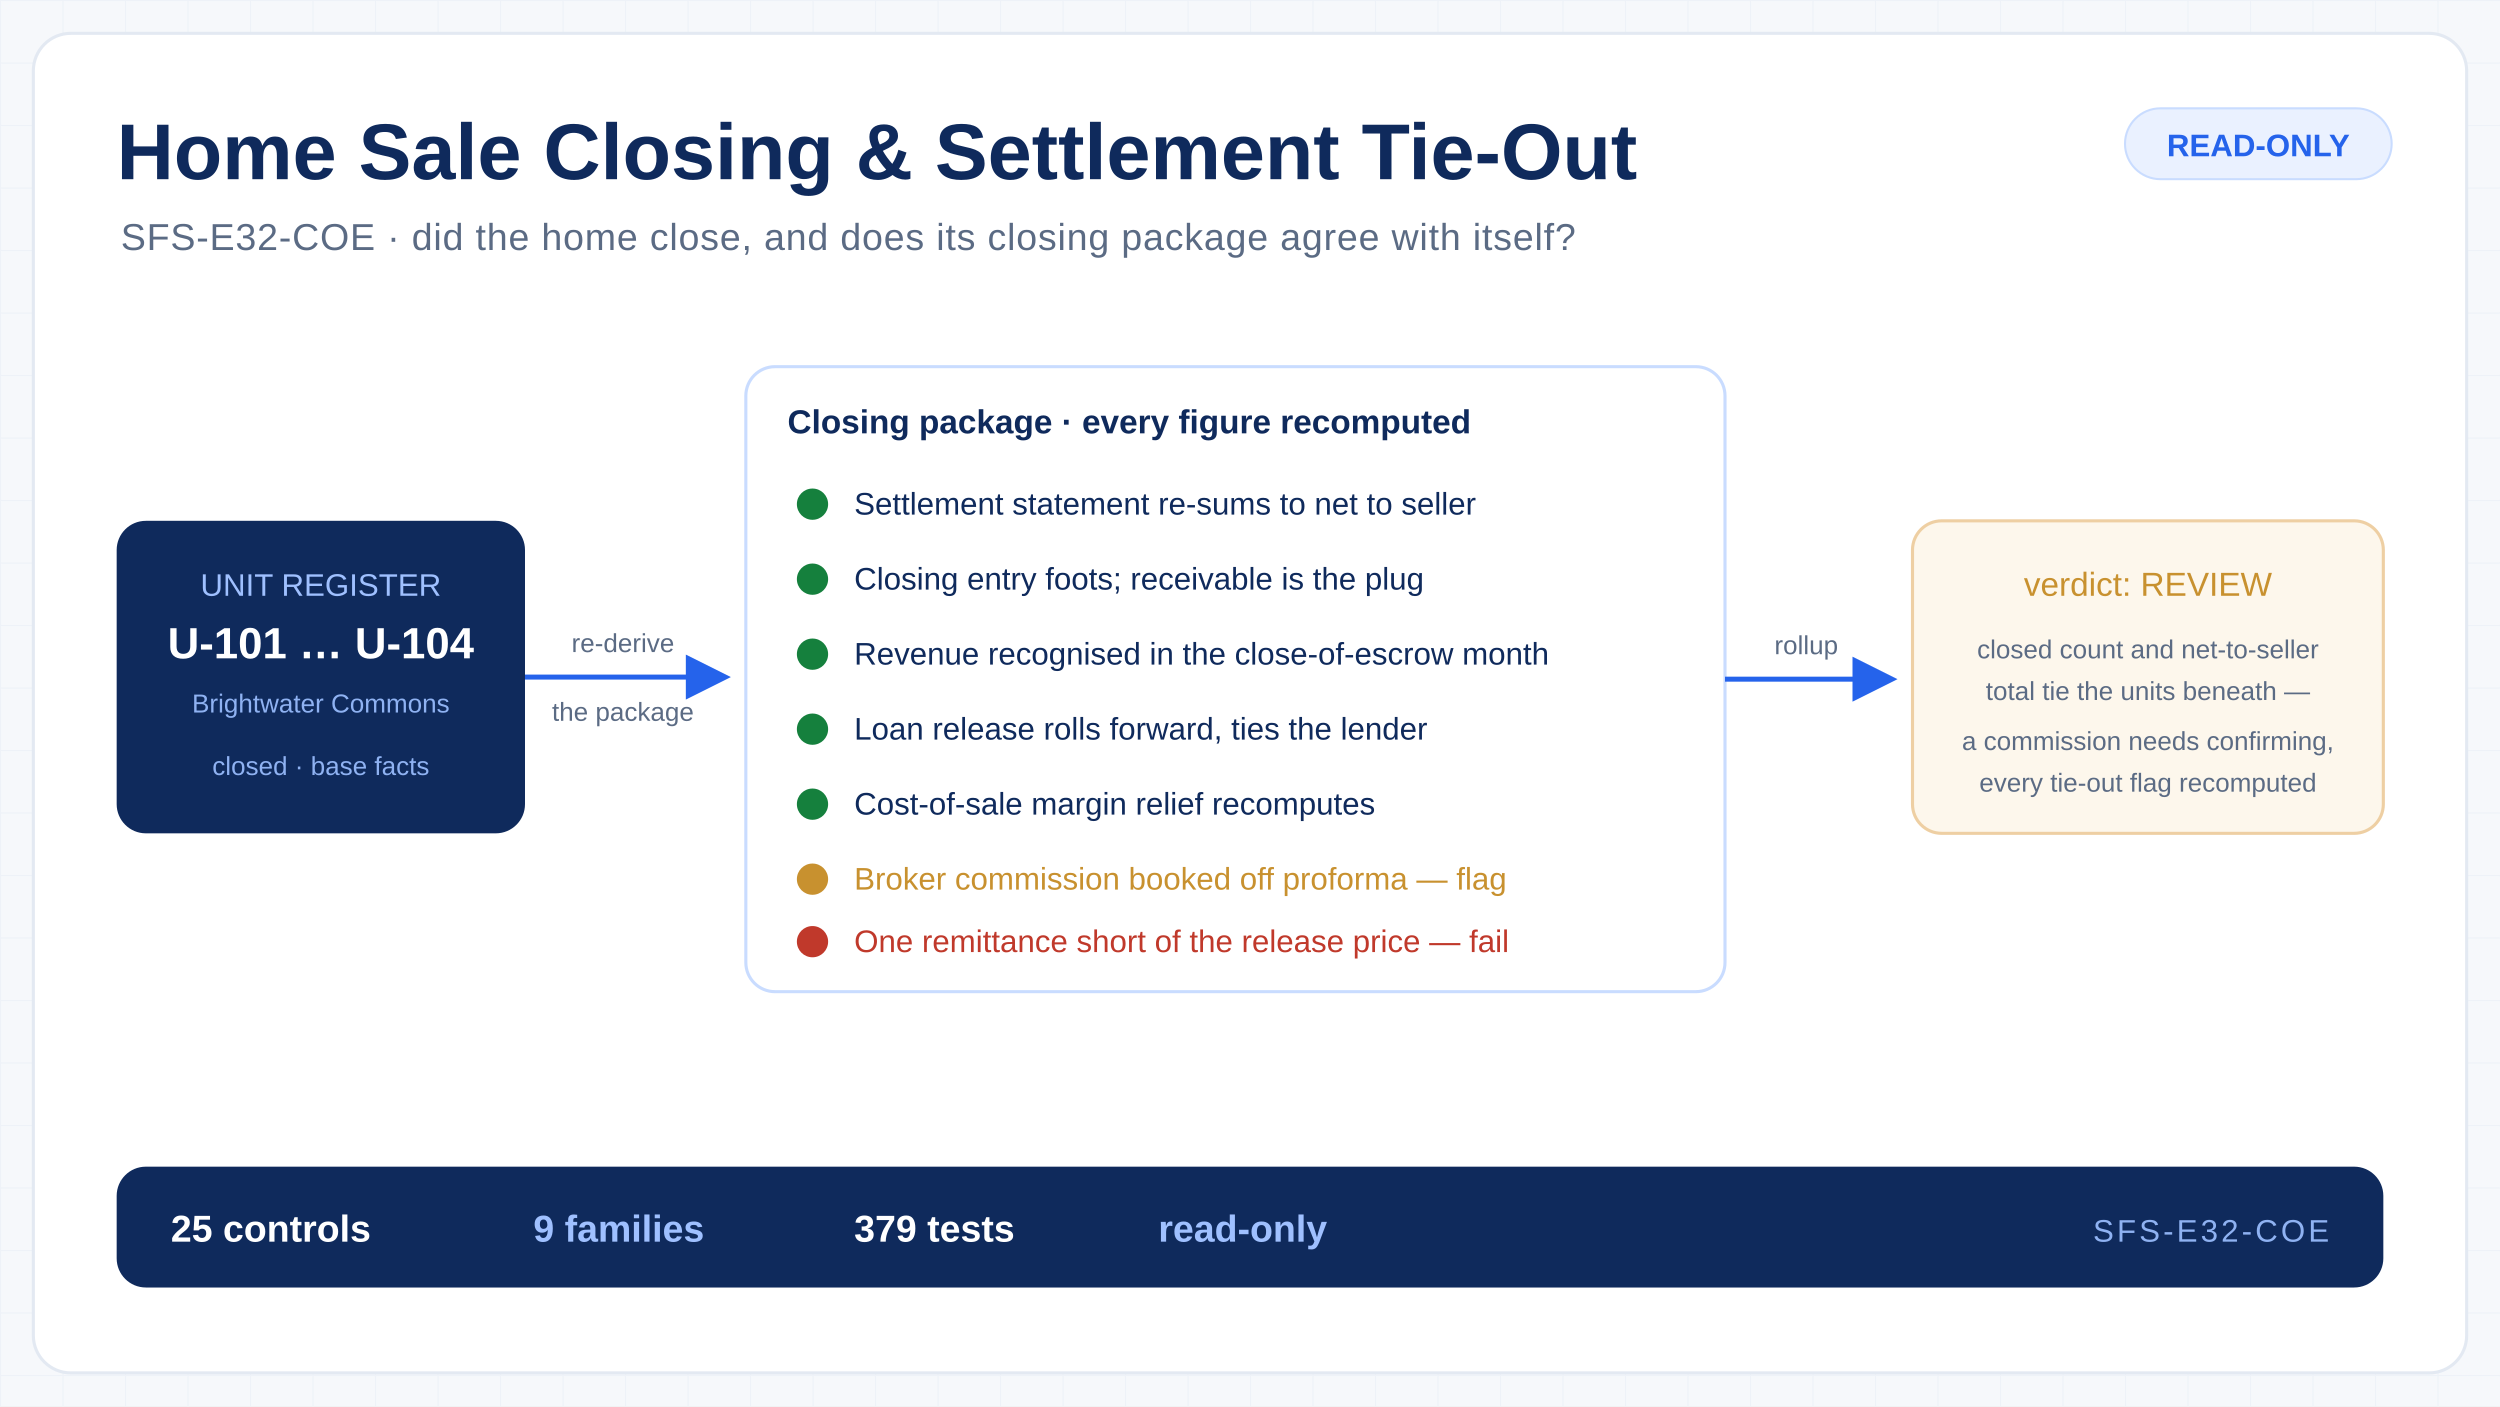
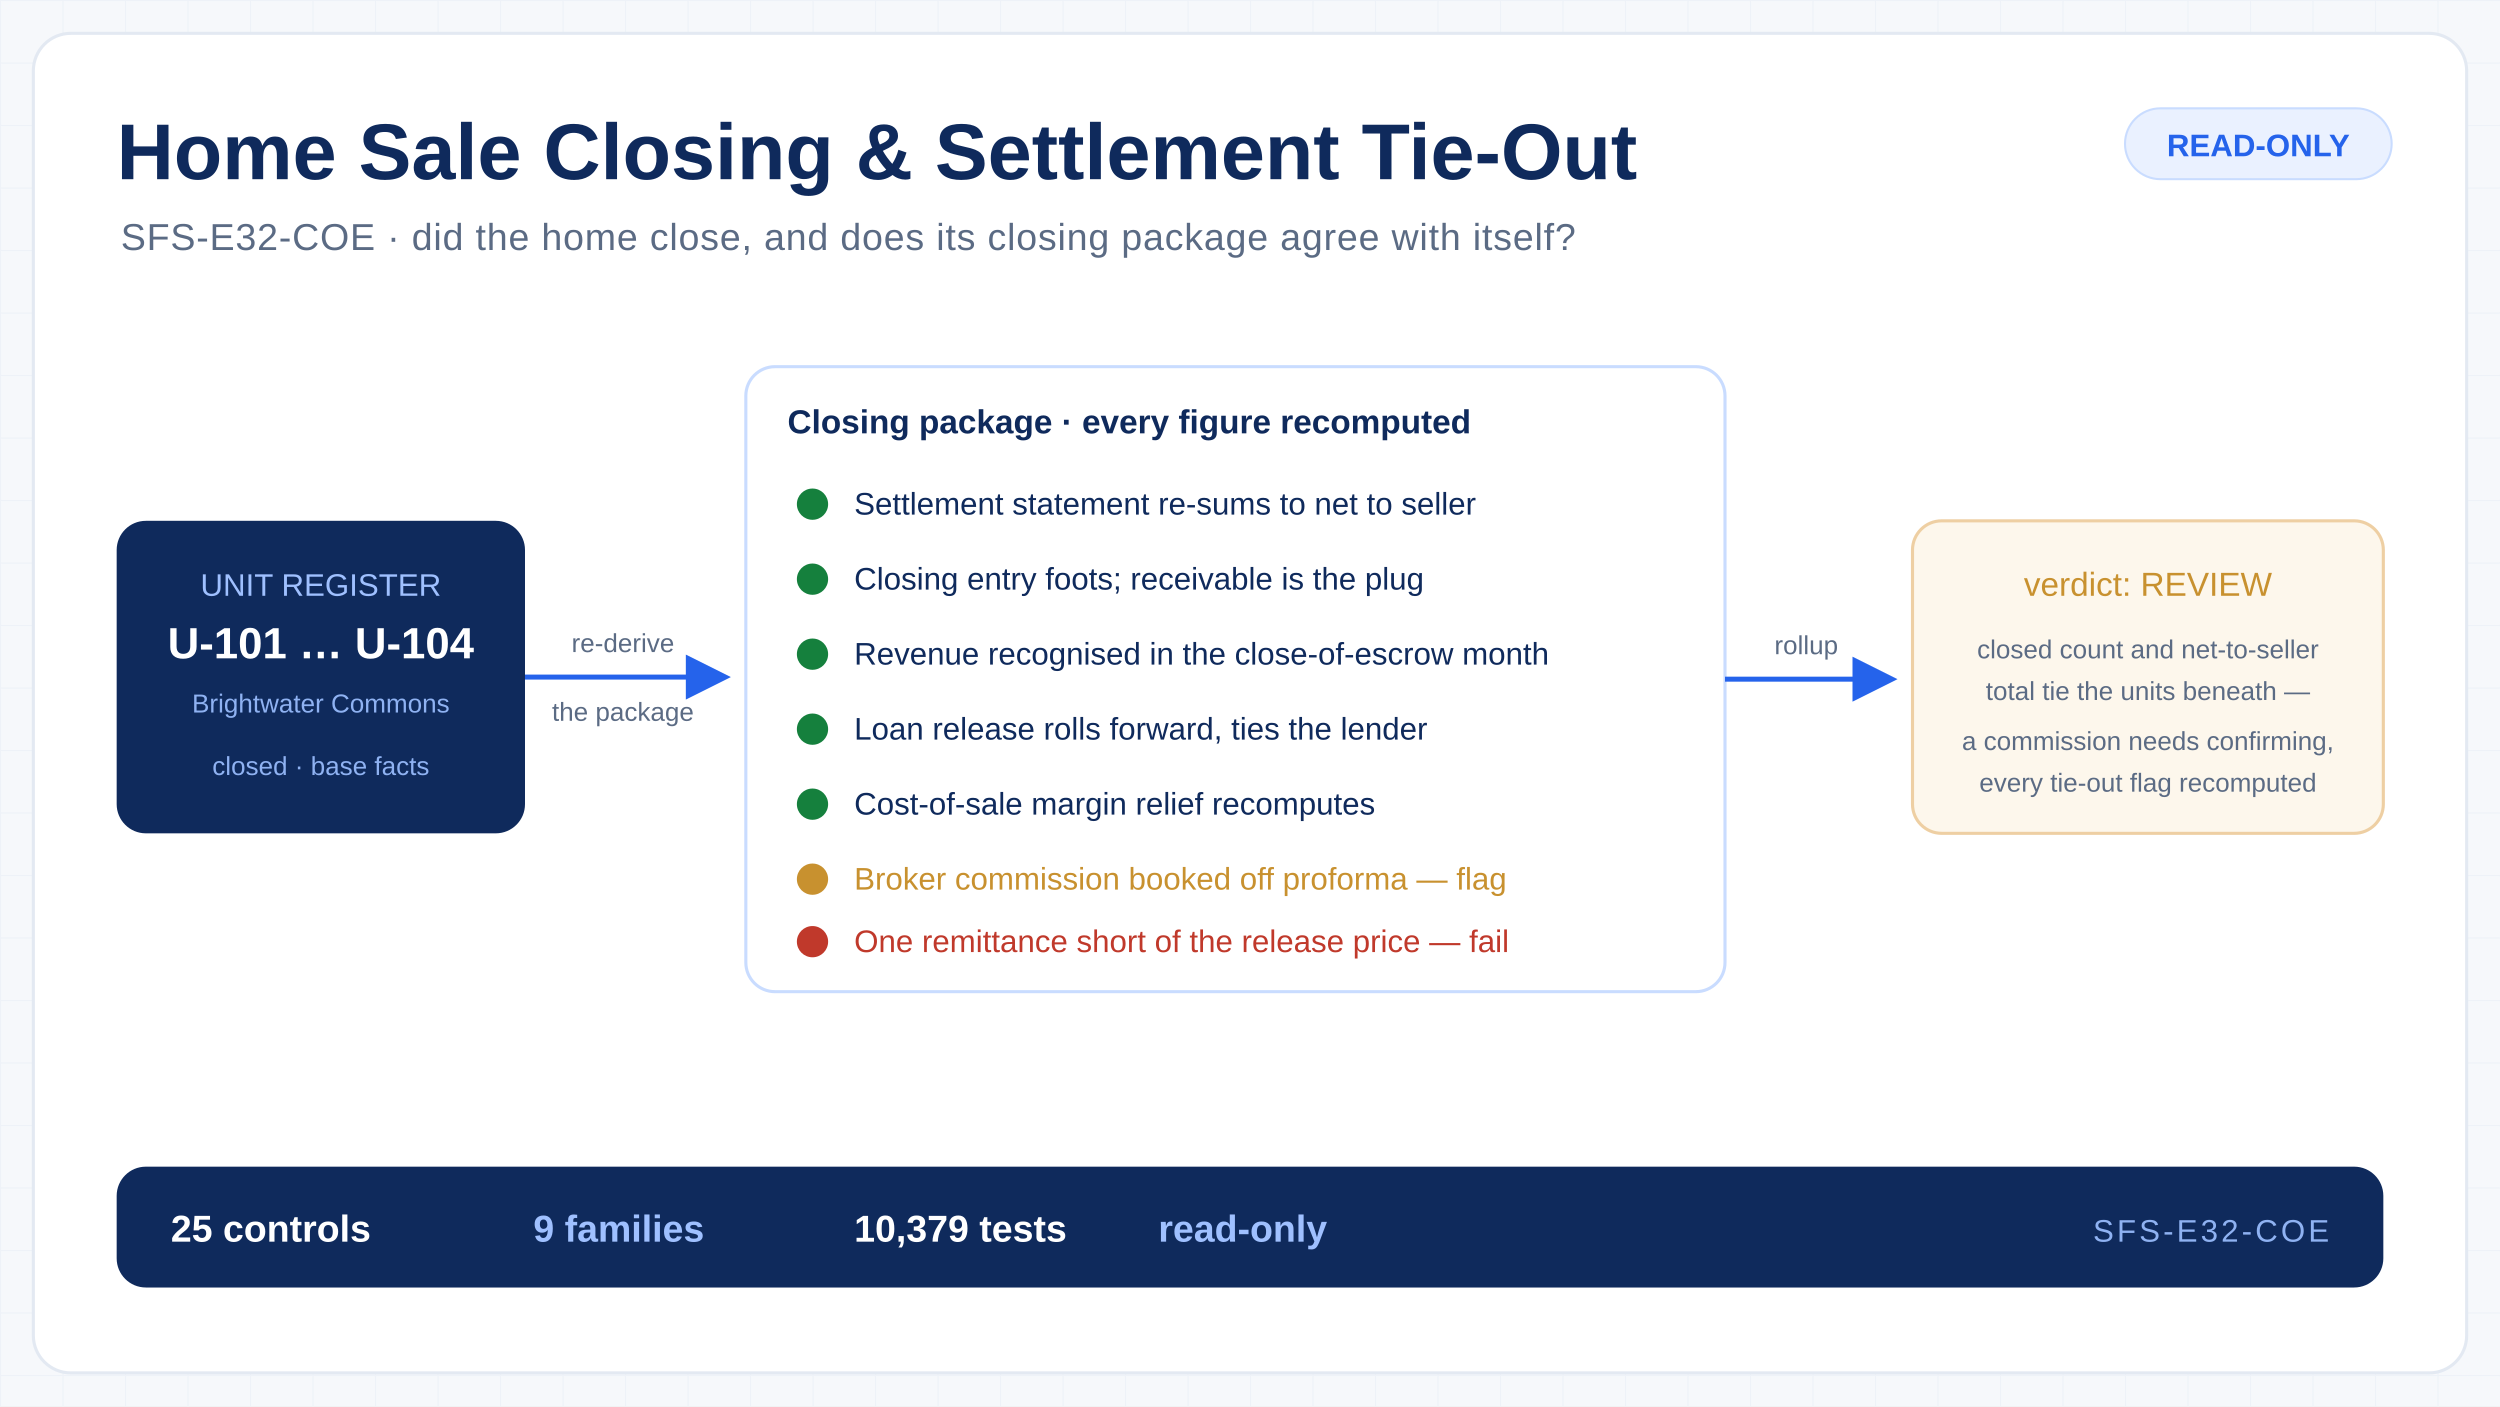
<svg xmlns="http://www.w3.org/2000/svg" viewBox="0 0 1200 675" width="1200" height="675" font-family="'Segoe UI',system-ui,-apple-system,Arial,sans-serif" role="img" aria-label="Home Sale Closing and Settlement Tie-Out engine tile: each closed home's settlement statement, balanced closing entry, revenue line, loan release and cost-of-sale relief re-derived from the base facts, and the rollup's count, total and tie-out flags recomputed from the units beneath.">
  <defs>
    <pattern id="grid-coe" width="30" height="30" patternUnits="userSpaceOnUse">
      <path d="M30 0H0V30" fill="none" stroke="#eef2f8" stroke-width="1" />
    </pattern>
    <marker id="arw-coe" markerWidth="9" markerHeight="9" refX="7" refY="4.5" orient="auto">
      <path d="M0 0L9 4.5L0 9Z" fill="#2563eb" />
    </marker>
  </defs>
  <rect width="1200" height="675" fill="#f6f8fb" />
  <rect width="1200" height="675" fill="url(#grid-coe)" />
  <rect x="16" y="16" width="1168" height="643" rx="18" fill="#ffffff" stroke="#e3e9f2" stroke-width="1.5" />
  <text x="56" y="86" font-size="38" font-weight="700" fill="#0f2a5c">Home Sale Closing &amp; Settlement Tie-Out</text>
  <text x="58" y="120" font-size="18" fill="#5b6b84" letter-spacing="0.4">SFS-E32-COE · did the home close, and does its closing package agree with itself?</text>
  <rect x="1020" y="52" width="128" height="34" rx="17" fill="#eaf1ff" stroke="#c9dcff" />
  <text x="1084" y="75" font-size="15" font-weight="600" fill="#2563eb" text-anchor="middle">READ-ONLY</text>
  <rect x="56" y="250" width="196" height="150" rx="14" fill="#0f2a5c" />
  <text x="154" y="286" font-size="15" fill="#9fc0ff" text-anchor="middle">UNIT REGISTER</text>
  <text x="154" y="316" font-size="21" font-weight="700" fill="#ffffff" text-anchor="middle">U-101 … U-104</text>
  <text x="154" y="342" font-size="12.5" fill="#8fb2f2" text-anchor="middle">Brightwater Commons</text>
  <text x="154" y="372" font-size="12.5" fill="#8fb2f2" text-anchor="middle">closed · base facts</text>
  <path d="M252 325H346" fill="none" stroke="#2563eb" stroke-width="2.4" marker-end="url(#arw-coe)" />
  <text x="299" y="313" font-size="12.5" fill="#5b6b84" text-anchor="middle">re-derive</text>
  <text x="299" y="346" font-size="12.5" fill="#5b6b84" text-anchor="middle">the package</text>
  <rect x="358" y="176" width="470" height="300" rx="14" fill="#ffffff" stroke="#c9dcff" stroke-width="1.5" />
  <text x="378" y="208" font-size="16" font-weight="700" fill="#0f2a5c">Closing package · every figure recomputed</text>
  <g font-size="15" fill="#0f2a5c">
    <circle cx="390" cy="242" r="7.5" fill="#15803d" />
    <text x="410" y="247">Settlement statement re-sums to net to seller</text>
    <circle cx="390" cy="278" r="7.5" fill="#15803d" />
    <text x="410" y="283">Closing entry foots; receivable is the plug</text>
    <circle cx="390" cy="314" r="7.5" fill="#15803d" />
    <text x="410" y="319">Revenue recognised in the close-of-escrow month</text>
    <circle cx="390" cy="350" r="7.5" fill="#15803d" />
    <text x="410" y="355">Loan release rolls forward, ties the lender</text>
    <circle cx="390" cy="386" r="7.5" fill="#15803d" />
    <text x="410" y="391">Cost-of-sale margin relief recomputes</text>
    <circle cx="390" cy="422" r="7.5" fill="#c8912f" />
    <text x="410" y="427" fill="#c8912f">Broker commission booked off proforma — flag</text>
    <circle cx="390" cy="452" r="7.5" fill="#c0392b" />
    <text x="410" y="457" fill="#c0392b">One remittance short of the release price — fail</text>
  </g>
  <path d="M828 326H906" fill="none" stroke="#2563eb" stroke-width="2.4" marker-end="url(#arw-coe)" />
  <text x="867" y="314" font-size="12.5" fill="#5b6b84" text-anchor="middle">rollup</text>
  <rect x="918" y="250" width="226" height="150" rx="14" fill="#fdf7ec" stroke="#eecfa3" stroke-width="1.5" />
  <text x="1031" y="286" font-size="16" fill="#c8912f" text-anchor="middle">verdict: REVIEW</text>
  <text x="1031" y="316" font-size="12.5" fill="#5b6b84" text-anchor="middle">closed count and net-to-seller</text>
  <text x="1031" y="336" font-size="12.5" fill="#5b6b84" text-anchor="middle">total tie the units beneath —</text>
  <text x="1031" y="360" font-size="12.5" fill="#5b6b84" text-anchor="middle">a commission needs confirming,</text>
  <text x="1031" y="380" font-size="12.5" fill="#5b6b84" text-anchor="middle">every tie-out flag recomputed</text>
  <rect x="56" y="560" width="1088" height="58" rx="14" fill="#0f2a5c" />
  <text x="82" y="596" font-size="18" font-weight="600" fill="#ffffff">25 controls</text>
  <text x="256" y="596" font-size="18" font-weight="600" fill="#9fc0ff">9 families</text>
-   <text x="410" y="596" font-size="18" font-weight="600" fill="#ffffff">379 tests</text>
+   <text x="410" y="596" font-size="18" font-weight="600" fill="#ffffff">10,379 tests</text>
  <text x="556" y="596" font-size="18" font-weight="600" fill="#9fc0ff">read-only</text>
  <text x="1118" y="596" font-size="15" fill="#8fb2f2" text-anchor="end" letter-spacing="1.5">SFS-E32-COE</text>
</svg>
